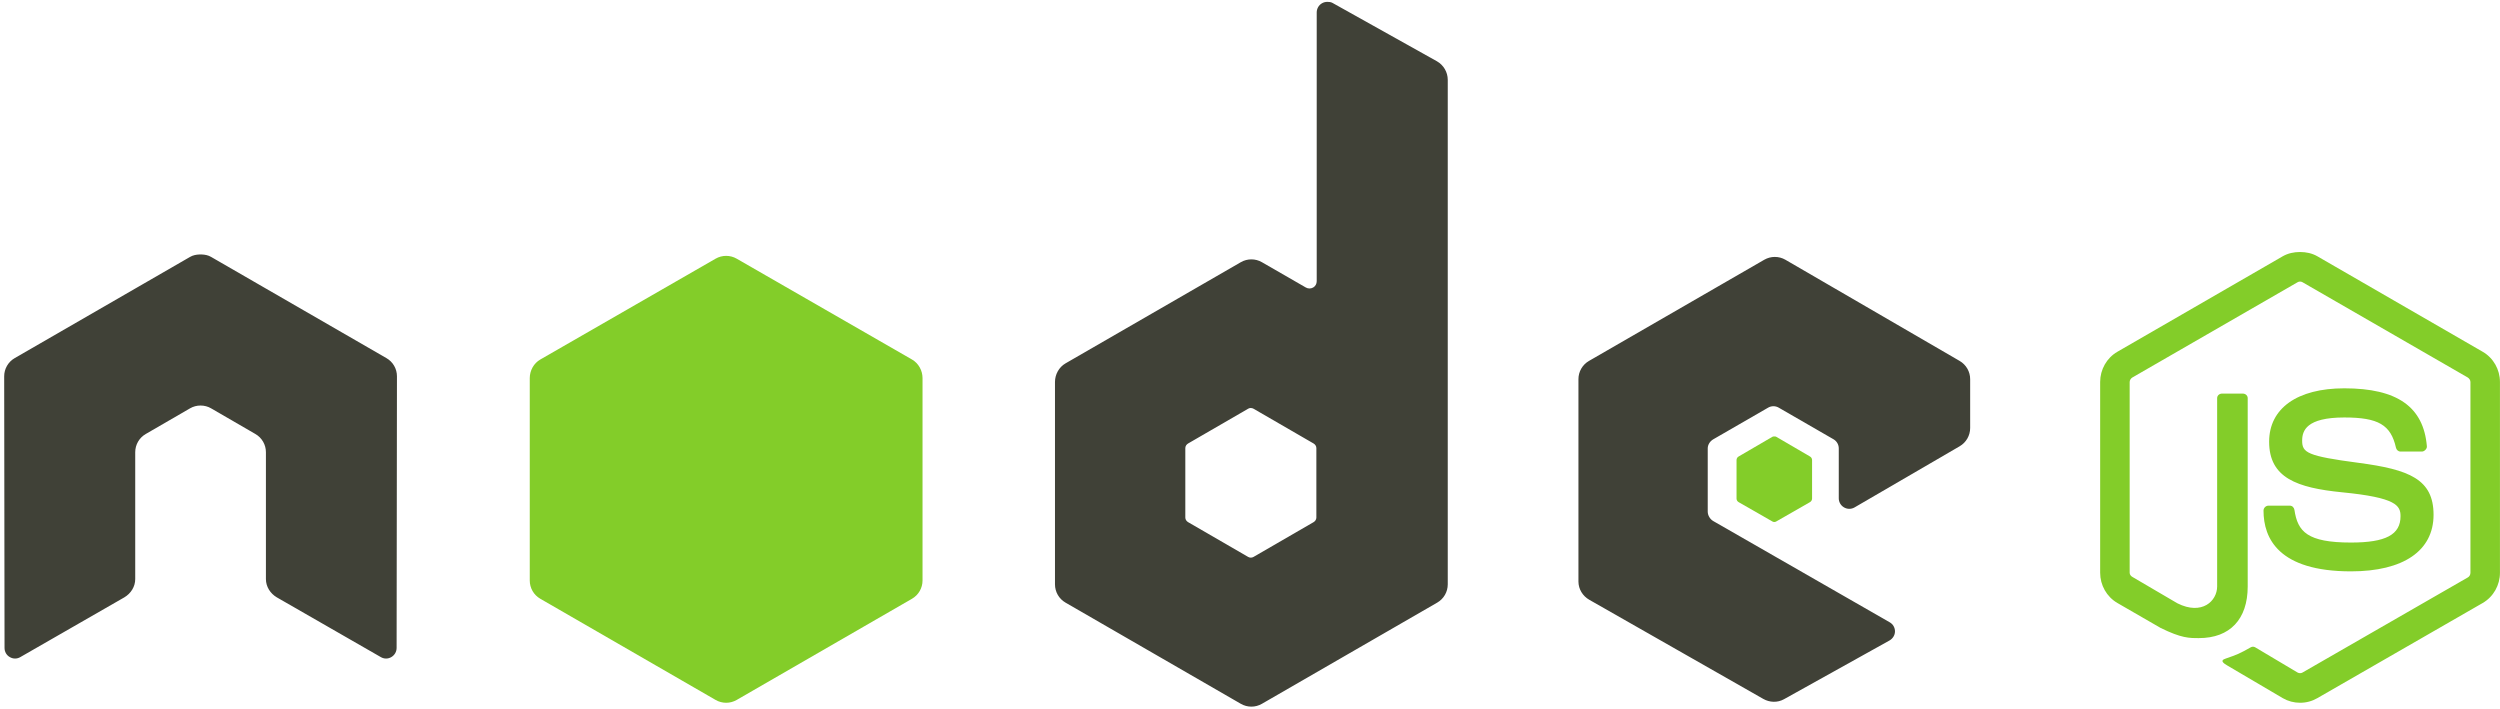
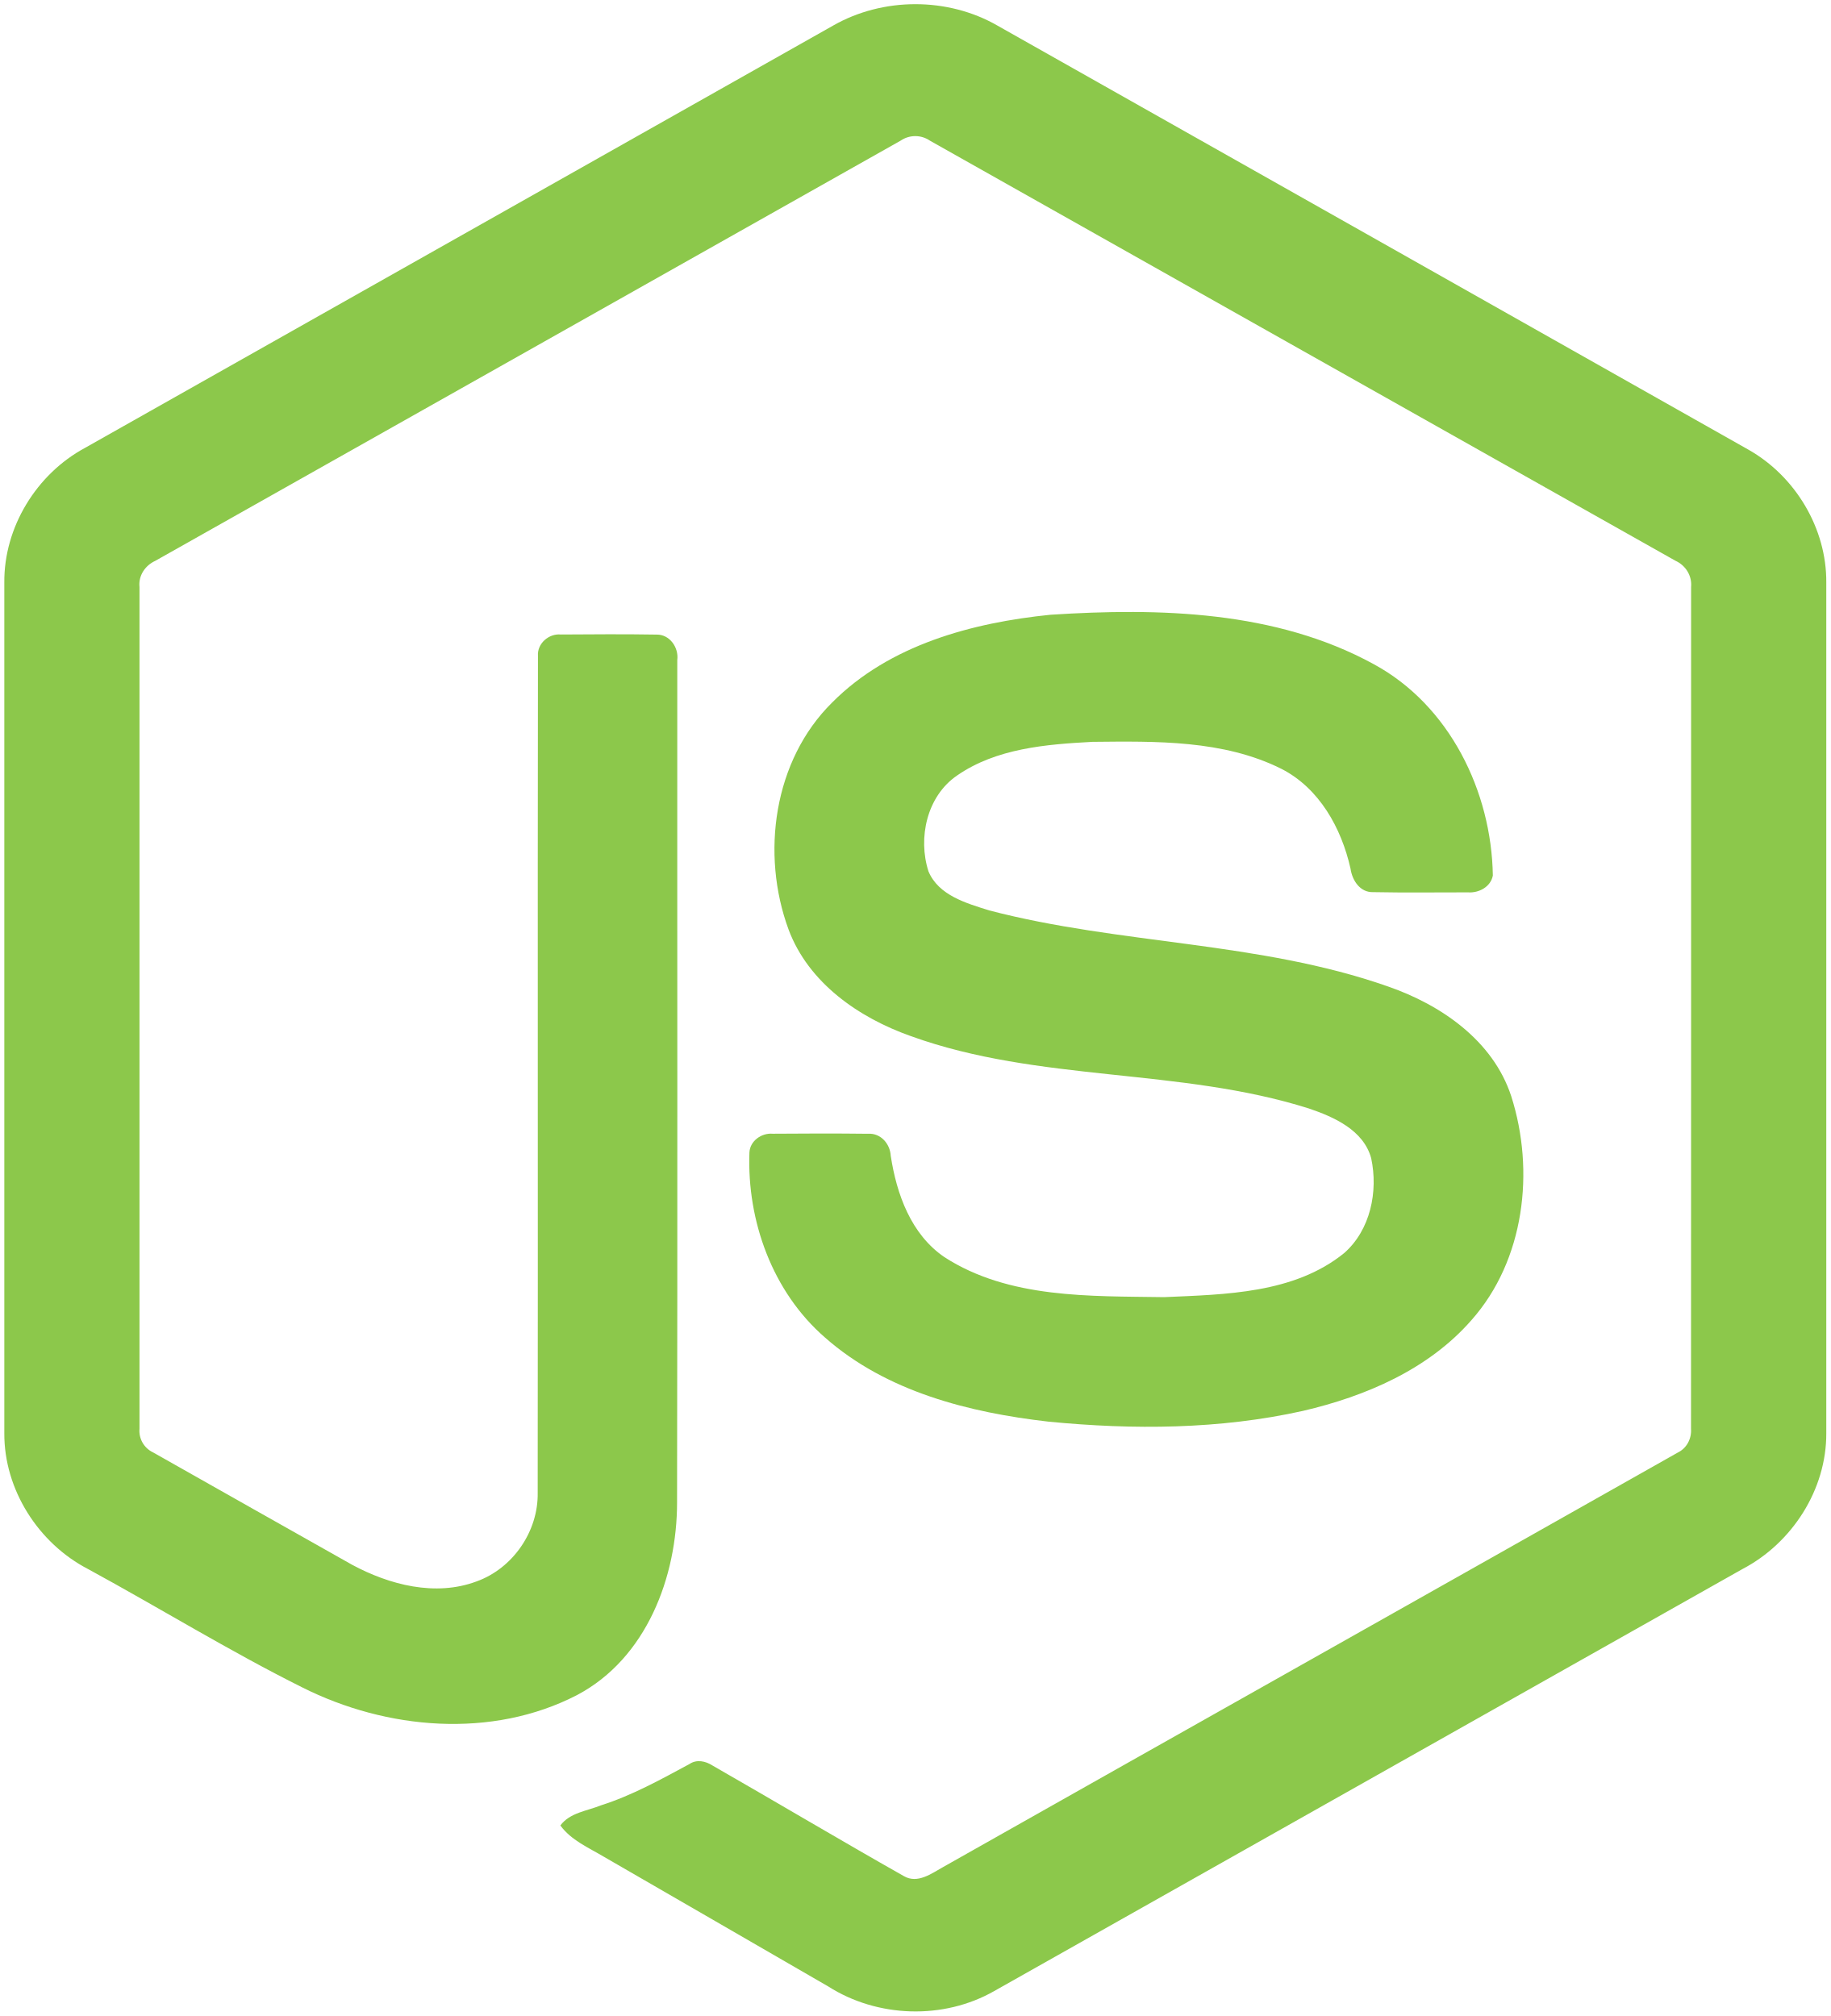
- <svg xmlns="http://www.w3.org/2000/svg" viewBox="0 0 512 145" preserveAspectRatio="xMinYMin meet">
-   <g fill="#83CD29">
-     <path d="M471.05 51.611c-1.244 0-2.454.257-3.525.863l-33.888 19.57c-2.193 1.264-3.526 3.65-3.526 6.189v39.069c0 2.537 1.333 4.92 3.526 6.187l8.85 5.109c4.3 2.119 5.885 2.086 7.842 2.086 6.366 0 10.001-3.863 10.001-10.576V81.542c0-.545-.472-.935-1.007-.935h-4.245c-.544 0-1.007.39-1.007.935v38.566c0 2.975-3.1 5.968-8.13 3.453l-9.21-5.396c-.326-.177-.576-.49-.576-.863v-39.07c0-.37.247-.747.576-.935L470.547 57.8a.998.998 0 0 1 1.007 0l33.817 19.498c.322.194.576.553.576.936v39.069c0 .373-.188.755-.504.935l-33.889 19.498c-.29.173-.69.173-1.007 0l-8.706-5.18a.905.905 0 0 0-.863 0c-2.403 1.362-2.855 1.52-5.109 2.302-.555.194-1.398.495.288 1.44l11.368 6.69a6.995 6.995 0 0 0 3.526.936 6.949 6.949 0 0 0 3.525-.935l33.889-19.499c2.193-1.275 3.525-3.65 3.525-6.187v-39.07c0-2.538-1.332-4.92-3.525-6.187l-33.889-19.57c-1.062-.607-2.28-.864-3.525-.864z" />
-     <path d="M480.116 79.528c-9.65 0-15.397 4.107-15.397 10.937 0 7.408 5.704 9.444 14.966 10.36 11.08 1.085 11.943 2.712 11.943 4.893 0 3.783-3.016 5.396-10.144 5.396-8.957 0-10.925-2.236-11.584-6.691-.078-.478-.447-.864-.936-.864h-4.389c-.54 0-1.007.466-1.007 1.008 0 5.703 3.102 12.447 17.916 12.447 10.723 0 16.908-4.209 16.908-11.584 0-7.31-4.996-9.273-15.398-10.648-10.51-1.391-11.512-2.072-11.512-4.533 0-2.032.85-4.75 8.634-4.75 6.954 0 9.524 1.5 10.577 6.189.092.44.48.791.935.791h4.39c.27 0 .532-.166.719-.36.184-.207.314-.44.288-.719-.68-8.074-6.064-11.872-16.909-11.872z" />
+ <svg xmlns="http://www.w3.org/2000/svg" viewBox="0 0 256 282" preserveAspectRatio="xMinYMin meet">
+   <g fill="#8CC84B">
+     <path d="M116.504 3.58c6.962-3.985 16.03-4.003 22.986 0 34.995 19.774 70.001 39.517 104.99 59.303 6.581 3.707 10.983 11.031 10.916 18.614v118.968c.049 7.897-4.788 15.396-11.731 19.019-34.88 19.665-69.742 39.354-104.616 59.019-7.106 4.063-16.356 3.75-23.24-.646-10.457-6.062-20.932-12.094-31.39-18.15-2.137-1.274-4.546-2.288-6.055-4.36 1.334-1.798 3.719-2.022 5.657-2.807 4.365-1.388 8.374-3.616 12.384-5.778 1.014-.694 2.252-.428 3.224.193 8.942 5.127 17.805 10.403 26.777 15.481 1.914 1.105 3.852-.362 5.488-1.274 34.228-19.345 68.498-38.617 102.72-57.968 1.268-.61 1.969-1.956 1.866-3.345.024-39.245.006-78.497.012-117.742.145-1.576-.767-3.025-2.192-3.67-34.759-19.575-69.5-39.18-104.253-58.76a3.621 3.621 0 0 0-4.094-.006C91.2 39.257 56.465 58.88 21.712 78.454c-1.42.646-2.373 2.071-2.204 3.653.006 39.245 0 78.497 0 117.748a3.329 3.329 0 0 0 1.89 3.303c9.274 5.259 18.56 10.481 27.84 15.722 5.228 2.814 11.647 4.486 17.407 2.33 5.083-1.823 8.646-7.01 8.549-12.407.048-39.016-.024-78.038.036-117.048-.127-1.732 1.516-3.163 3.2-3 4.456-.03 8.918-.06 13.374.012 1.86-.042 3.14 1.823 2.91 3.568-.018 39.263.048 78.527-.03 117.79.012 10.464-4.287 21.85-13.966 26.97-11.924 6.177-26.662 4.867-38.442-1.056-10.198-5.09-19.93-11.097-29.947-16.55C5.368 215.886.555 208.357.604 200.466V81.497c-.073-7.74 4.504-15.197 11.29-18.85C46.768 42.966 81.636 23.27 116.504 3.58z" />
+     <path d="M146.928 85.99c15.21-.979 31.493-.58 45.18 6.913 10.597 5.742 16.472 17.793 16.659 29.566-.296 1.588-1.956 2.464-3.472 2.355-4.413-.006-8.827.06-13.24-.03-1.872.072-2.96-1.654-3.195-3.309-1.268-5.633-4.34-11.212-9.642-13.929-8.139-4.075-17.576-3.87-26.451-3.785-6.479.344-13.446.905-18.935 4.715-4.214 2.886-5.494 8.712-3.99 13.404 1.418 3.369 5.307 4.456 8.489 5.458 18.33 4.794 37.754 4.317 55.734 10.626 7.444 2.572 14.726 7.572 17.274 15.366 3.333 10.446 1.872 22.932-5.56 31.318-6.027 6.901-14.805 10.657-23.56 12.697-11.647 2.597-23.734 2.663-35.562 1.51-11.122-1.268-22.696-4.19-31.282-11.768-7.342-6.375-10.928-16.308-10.572-25.895.085-1.619 1.697-2.748 3.248-2.615 4.444-.036 8.888-.048 13.332.006 1.775-.127 3.091 1.407 3.182 3.08.82 5.367 2.837 11 7.517 14.182 9.032 5.827 20.365 5.428 30.707 5.591 8.568-.38 18.186-.495 25.178-6.158 3.689-3.23 4.782-8.634 3.785-13.283-1.08-3.925-5.186-5.754-8.712-6.95-18.095-5.724-37.736-3.647-55.656-10.12-7.275-2.571-14.31-7.432-17.105-14.906-3.9-10.578-2.113-23.662 6.098-31.765 8.006-8.06 19.563-11.164 30.551-12.275z" />
  </g>
-   <path d="M271.821.383a2.181 2.181 0 0 0-1.08.287 2.18 2.18 0 0 0-1.079 1.871v55.042c0 .54-.251 1.024-.719 1.295a1.501 1.501 0 0 1-1.511 0l-8.994-5.18a4.31 4.31 0 0 0-4.317 0l-35.903 20.721c-1.342.775-2.158 2.264-2.158 3.814v41.443c0 1.548.817 2.966 2.158 3.741l35.903 20.722a4.3 4.3 0 0 0 4.317 0l35.903-20.722a4.308 4.308 0 0 0 2.159-3.741V16.356a4.386 4.386 0 0 0-2.23-3.814L272.9.598c-.335-.187-.707-.22-1.079-.215zM40.861 52.115c-.684.027-1.328.147-1.942.503L3.015 73.34a4.3 4.3 0 0 0-2.158 3.741L.929 132.7c0 .773.399 1.492 1.079 1.87a2.096 2.096 0 0 0 2.159 0l21.297-12.231c1.349-.802 2.23-2.196 2.23-3.742V92.623c0-1.55.815-2.972 2.159-3.742l9.065-5.252a4.251 4.251 0 0 1 2.159-.576c.74 0 1.5.185 2.158.576l9.066 5.252a4.296 4.296 0 0 1 2.159 3.742v25.973c0 1.546.89 2.95 2.23 3.742l21.297 12.232a2.096 2.096 0 0 0 2.159 0 2.164 2.164 0 0 0 1.08-1.871l.07-55.618a4.28 4.28 0 0 0-2.158-3.741L43.235 52.618c-.607-.356-1.253-.475-1.942-.503h-.432zm322.624.503c-.75 0-1.485.19-2.158.576l-35.903 20.722a4.306 4.306 0 0 0-2.159 3.741V119.1c0 1.559.878 2.971 2.23 3.742l35.616 20.29c1.315.75 2.921.807 4.245.07l21.585-12.015c.685-.38 1.148-1.09 1.151-1.87a2.126 2.126 0 0 0-1.079-1.871l-36.119-20.722c-.676-.386-1.151-1.167-1.151-1.943v-12.95c0-.775.48-1.485 1.151-1.871l11.224-6.476a2.155 2.155 0 0 1 2.159 0L375.5 89.96a2.152 2.152 0 0 1 1.08 1.87v10.217a2.15 2.15 0 0 0 1.079 1.87c.673.389 1.487.39 2.158 0L401.331 91.4a4.325 4.325 0 0 0 2.159-3.742v-10c0-1.545-.82-2.966-2.159-3.742l-35.687-20.722a4.279 4.279 0 0 0-2.159-.575zm-107.35 30.939c.188 0 .408.046.576.143l12.304 7.123c.334.193.576.55.576.935v14.246c0 .387-.24.743-.576.936l-12.304 7.123a1.088 1.088 0 0 1-1.079 0l-12.303-7.123c-.335-.194-.576-.549-.576-.936V91.758c0-.386.242-.74.576-.935l12.303-7.122a.948.948 0 0 1 .504-.143v-.001z" fill="#404137" />
-   <path d="M148.714 52.402c-.748 0-1.488.19-2.158.576l-35.903 20.65c-1.343.773-2.159 2.265-2.159 3.813v41.443c0 1.55.817 2.966 2.159 3.742l35.903 20.721a4.297 4.297 0 0 0 4.317 0l35.903-20.721a4.308 4.308 0 0 0 2.158-3.742V77.441c0-1.55-.816-3.04-2.158-3.813l-35.903-20.65a4.297 4.297 0 0 0-2.159-.576zM363.413 89.385c-.143 0-.302 0-.431.072l-6.907 4.029a.84.84 0 0 0-.432.72v7.914c0 .298.172.571.432.72l6.907 3.957c.259.15.535.15.791 0l6.907-3.958a.846.846 0 0 0 .432-.719v-7.915a.846.846 0 0 0-.432-.719l-6.907-4.03c-.128-.075-.216-.07-.36-.07z" fill="#83CD29" />
</svg>
